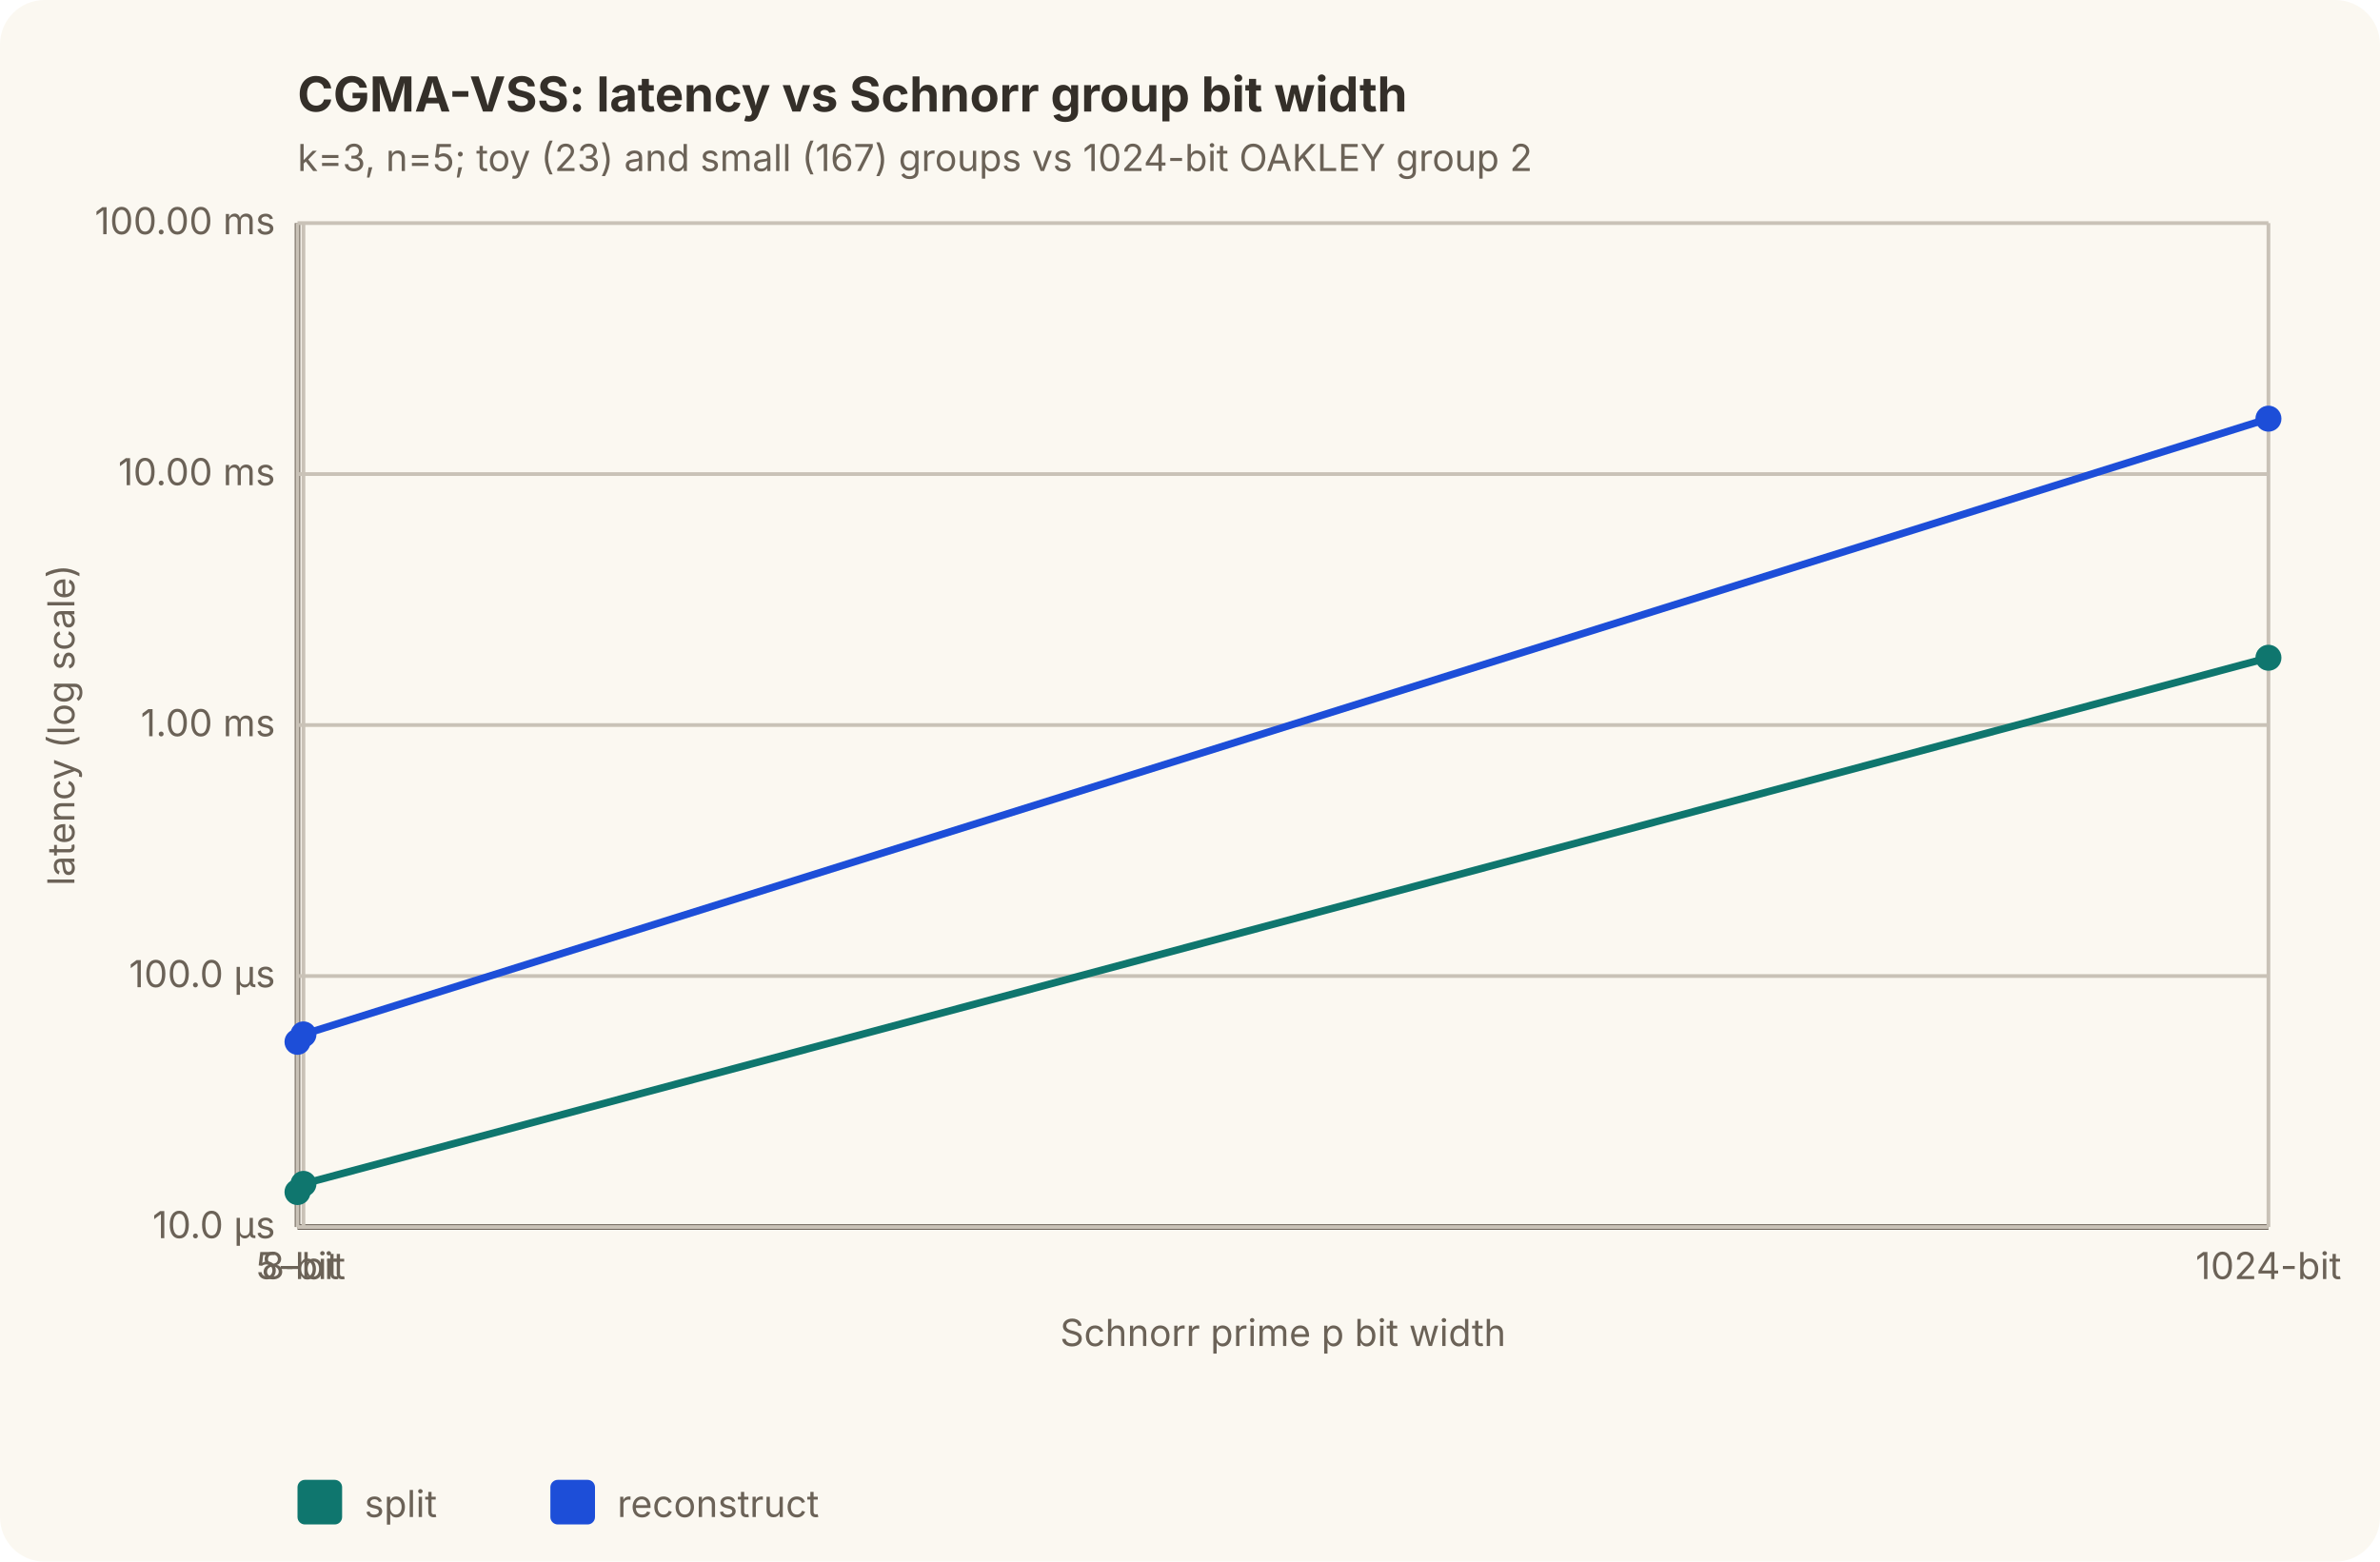
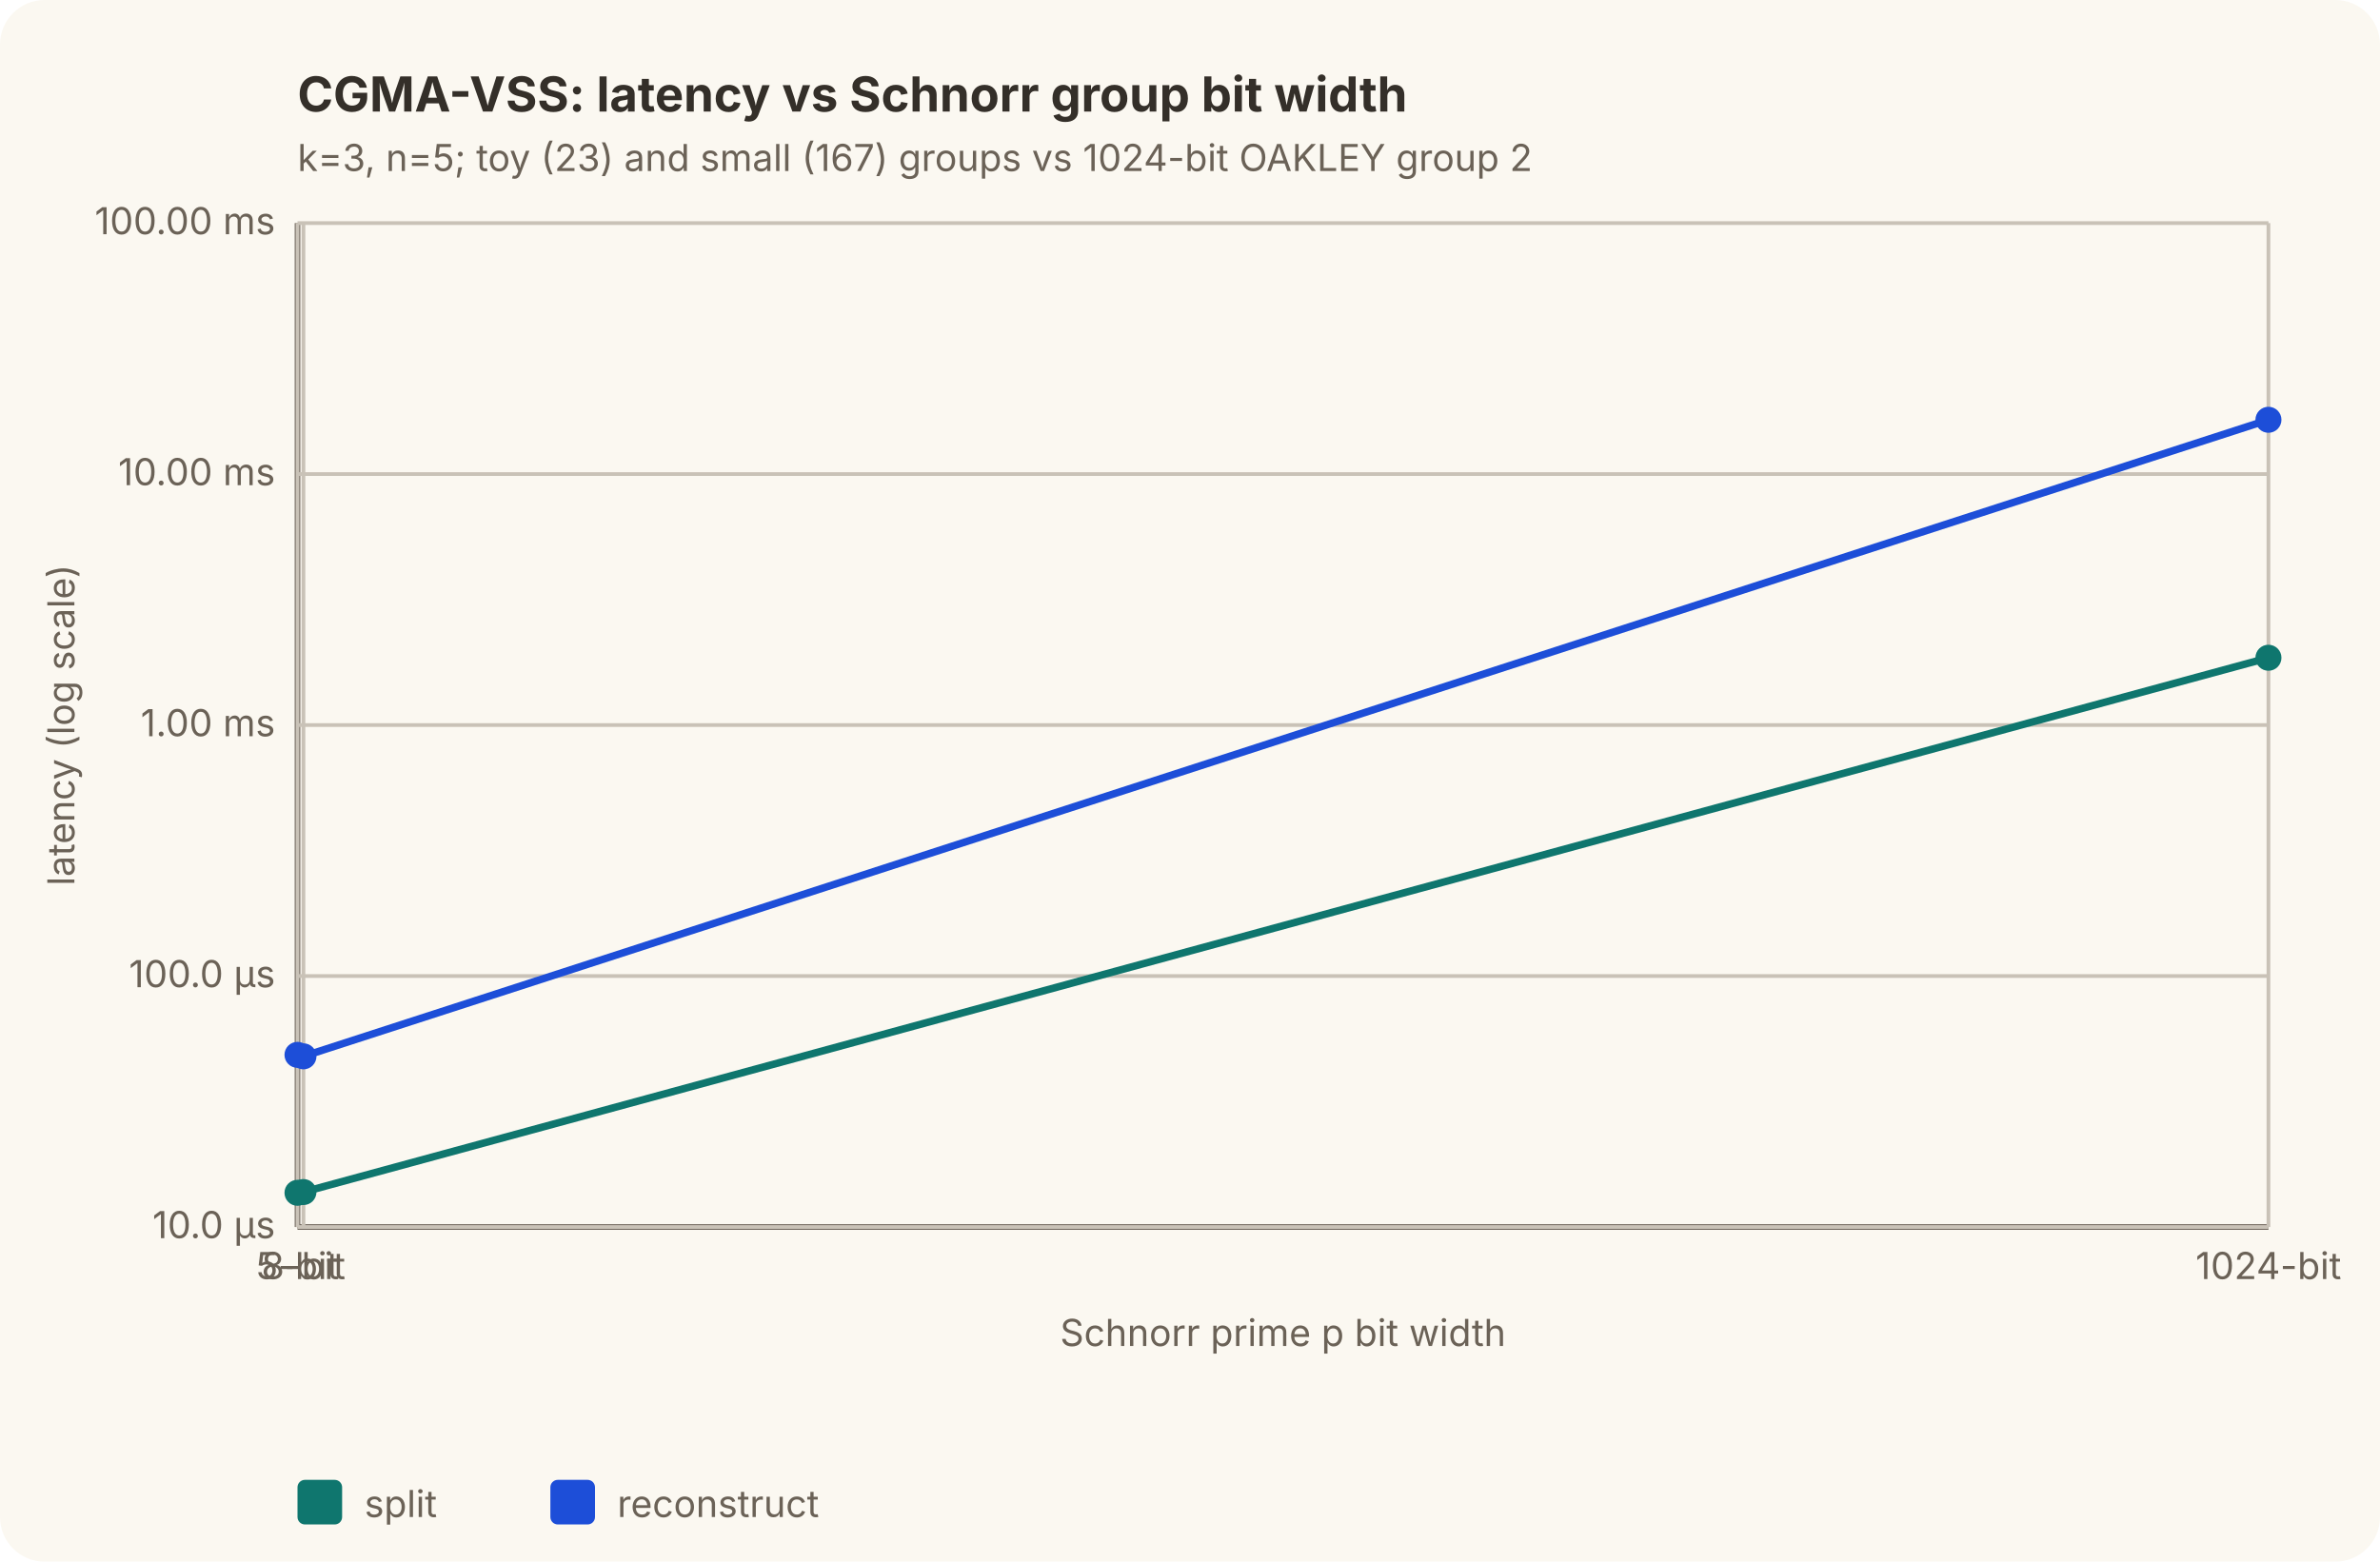
<svg xmlns="http://www.w3.org/2000/svg" width="640" height="420" viewBox="0 0 640 420" role="img">
  <style>
    .bg { fill: #fbf8f1; }
    .grid { stroke: #c9c2b7; stroke-width: 1; fill: none; }
    .axis { stroke: #6b6257; stroke-width: 1.5; fill: none; }
    .label { fill: #342f29; font: 11px ui-sans-serif, -apple-system, sans-serif; }
    .small { fill: #6b6257; font: 10px ui-sans-serif, -apple-system, sans-serif; }
    .title { fill: #342f29; font: bold 13px ui-sans-serif, -apple-system, sans-serif; }
  </style>
  <rect class="bg" x="0" y="0" width="640" height="420" rx="12" />
  <line class="axis" x1="80.0" y1="330.0" x2="610.0" y2="330.0" />
  <line class="axis" x1="80.0" y1="60.0" x2="80.0" y2="330.0" />
  <line class="grid" x1="80.0" y1="330.0" x2="610.0" y2="330.0" />
  <text class="small" x="74.0" y="333.0" text-anchor="end">10.0 µs</text>
  <line class="grid" x1="80.0" y1="262.5" x2="610.0" y2="262.5" />
  <text class="small" x="74.0" y="265.5" text-anchor="end">100.0 µs</text>
  <line class="grid" x1="80.0" y1="195.0" x2="610.0" y2="195.0" />
  <text class="small" x="74.0" y="198.0" text-anchor="end">1.00 ms</text>
  <line class="grid" x1="80.0" y1="127.5" x2="610.0" y2="127.5" />
  <text class="small" x="74.0" y="130.5" text-anchor="end">10.00 ms</text>
  <line class="grid" x1="80.0" y1="60.0" x2="610.0" y2="60.0" />
  <text class="small" x="74.0" y="63.0" text-anchor="end">100.00 ms</text>
  <line class="grid" x1="80.0" y1="60.0" x2="80.0" y2="330.0" />
  <text class="small" x="80.0" y="344.0" text-anchor="middle">5-bit</text>
  <line class="grid" x1="81.6" y1="60.0" x2="81.6" y2="330.0" />
  <text class="small" x="81.6" y="344.0" text-anchor="middle">8-bit</text>
  <line class="grid" x1="610.0" y1="60.0" x2="610.0" y2="330.0" />
  <text class="small" x="610.0" y="344.0" text-anchor="middle">1024-bit</text>
-   <path d="M 80.0 320.6 L 81.6 318.4 L 610.0 176.9" stroke="#0f766e" stroke-width="2" fill="none" />
-   <circle cx="80.0" cy="320.6" r="3.5" fill="#0f766e" />
-   <circle cx="81.6" cy="318.4" r="3.5" fill="#0f766e" />
+   <path d="M 80.0 320.8 L 81.6 320.6 L 610.0 176.9" stroke="#0f766e" stroke-width="2" fill="none" />
+   <circle cx="80.0" cy="320.8" r="3.5" fill="#0f766e" />
+   <circle cx="81.6" cy="320.6" r="3.5" fill="#0f766e" />
  <circle cx="610.0" cy="176.9" r="3.5" fill="#0f766e" />
-   <path d="M 80.0 280.2 L 81.6 278.2 L 610.0 112.6" stroke="#1d4ed8" stroke-width="2" fill="none" />
-   <circle cx="80.0" cy="280.2" r="3.5" fill="#1d4ed8" />
-   <circle cx="81.6" cy="278.2" r="3.5" fill="#1d4ed8" />
-   <circle cx="610.0" cy="112.6" r="3.5" fill="#1d4ed8" />
+   <path d="M 80.0 283.7 L 81.6 284.1 L 610.0 112.9" stroke="#1d4ed8" stroke-width="2" fill="none" />
+   <circle cx="80.0" cy="283.7" r="3.5" fill="#1d4ed8" />
+   <circle cx="81.6" cy="284.1" r="3.5" fill="#1d4ed8" />
+   <circle cx="610.0" cy="112.9" r="3.5" fill="#1d4ed8" />
  <text class="title" x="80.0" y="30.0">CGMA-VSS: latency vs Schnorr group bit width</text>
  <text class="small" x="80.0" y="46.0">k=3, n=5; toy (23) and small (167) groups vs 1024-bit OAKLEY group 2</text>
  <text class="small" x="345.0" y="362.0" text-anchor="middle">Schnorr prime p bit width</text>
  <text class="small" x="20" y="195.0" transform="rotate(-90 20 195.0)" text-anchor="middle">latency (log scale)</text>
  <rect x="80.0" y="398.0" width="12" height="12" fill="#0f766e" rx="2" />
  <text class="small" x="98.0" y="408.0">split</text>
  <rect x="148.0" y="398.0" width="12" height="12" fill="#1d4ed8" rx="2" />
  <text class="small" x="166.0" y="408.0">reconstruct</text>
</svg>
